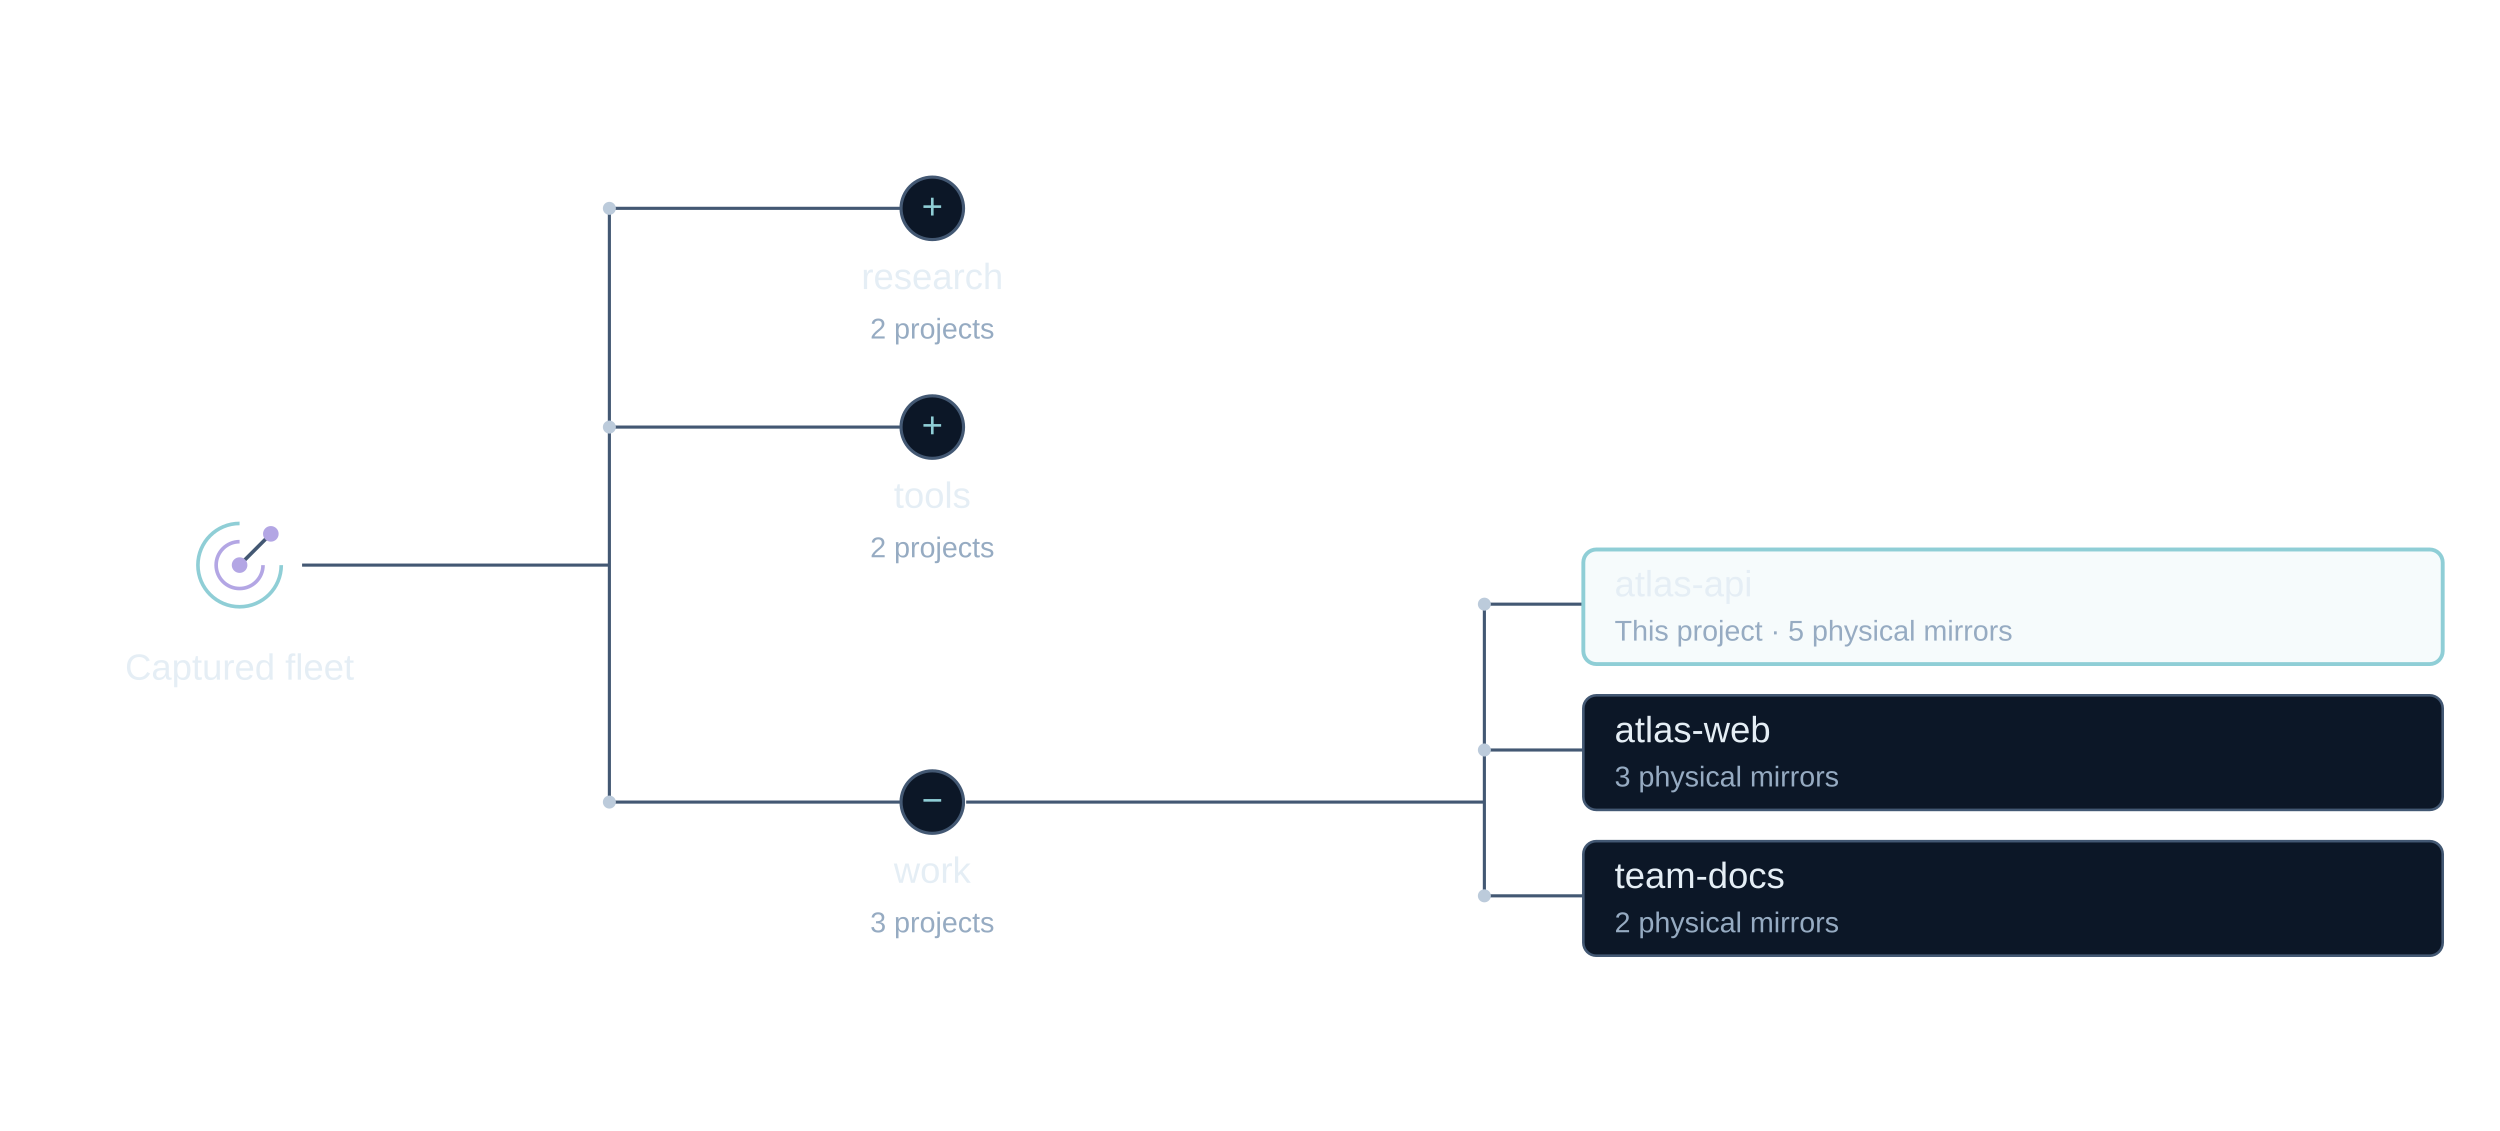
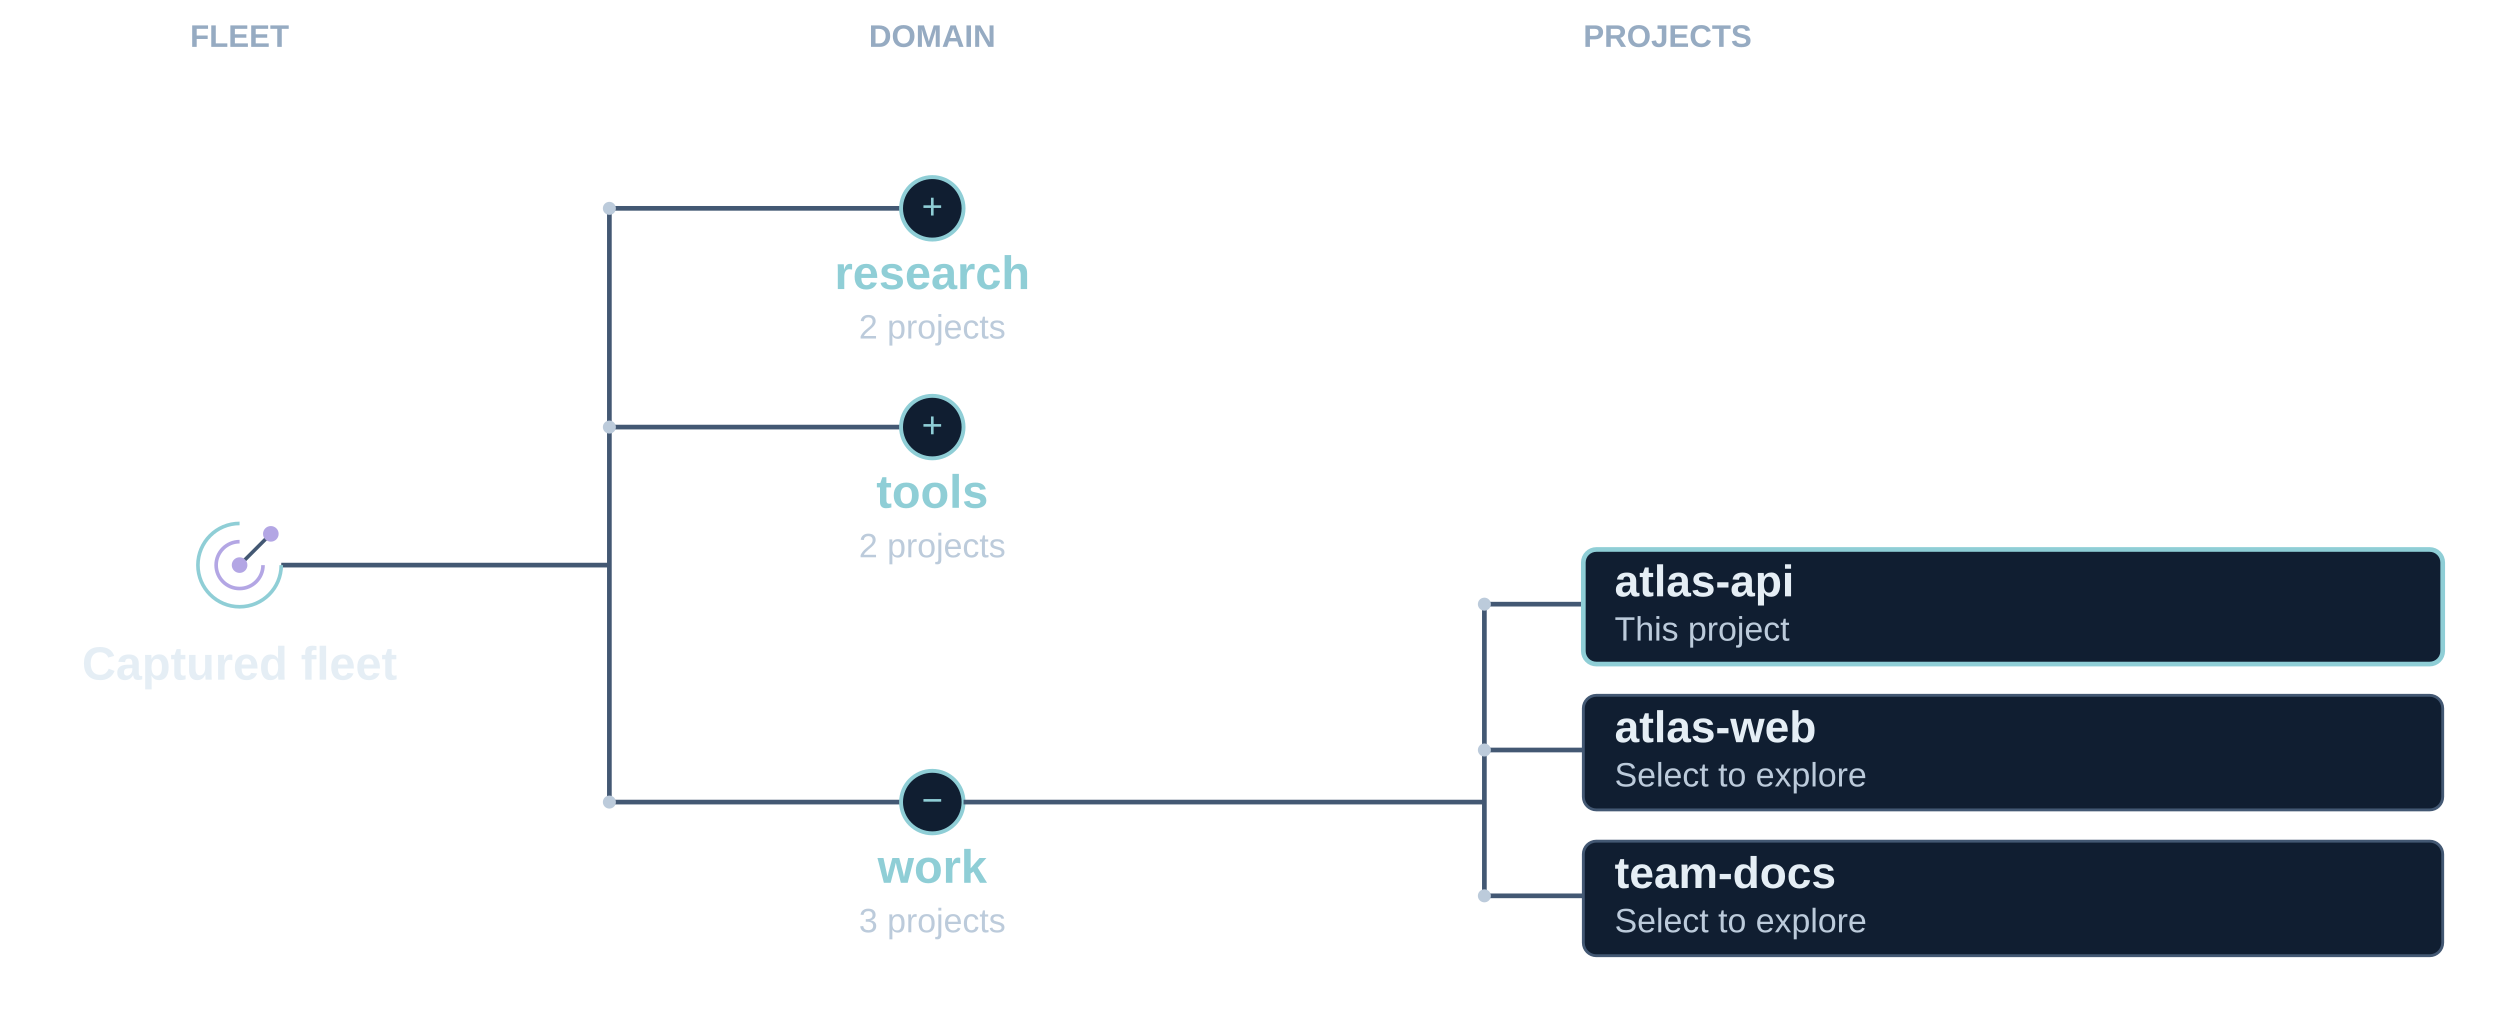
- <svg xmlns="http://www.w3.org/2000/svg" id="net" viewBox="0 0 960 434" role="group" aria-label="Captured shared-memory topology" class="hierarchy-map" data-viewport="1440" style="fill: rgb(0, 0, 0); stroke: none; stroke-width: 1px; stroke-dasharray: none; stroke-opacity: 1; font-family: &quot;Avenir Next&quot;, &quot;Segoe UI&quot;, Verdana, Arial, sans-serif; font-size: 14px; font-style: normal; font-weight: 400; text-anchor: start; opacity: 1; background: rgb(12, 23, 39);" width="960" height="434">
-   <path d="M 116 217 H 234" class="hierarchy-branch structure-edge aggregate-branch" data-aggregate="true" style="fill:none;stroke:rgb(67, 88, 115);stroke-width:1.2px;stroke-dasharray:none;stroke-opacity:1;font-family:&quot;Avenir Next&quot;, &quot;Segoe UI&quot;, Verdana, Arial, sans-serif;font-size:14px;font-style:normal;font-weight:400;text-anchor:start;opacity:1" />
-   <path d="M 234 80 V 308" class="hierarchy-branch structure-edge aggregate-branch" data-aggregate="true" style="fill:none;stroke:rgb(67, 88, 115);stroke-width:1.2px;stroke-dasharray:none;stroke-opacity:1;font-family:&quot;Avenir Next&quot;, &quot;Segoe UI&quot;, Verdana, Arial, sans-serif;font-size:14px;font-style:normal;font-weight:400;text-anchor:start;opacity:1" />
+ <svg xmlns="http://www.w3.org/2000/svg" id="net" viewBox="0 0 960 391" role="group" aria-label="Captured shared-memory topology" class="hierarchy-map" data-focus-mode="pointer" data-kind="fleet" data-viewport="1440" style="fill: rgb(0, 0, 0); stroke: none; stroke-width: 1px; stroke-dasharray: none; stroke-opacity: 1; font-family: &quot;Avenir Next&quot;, &quot;Segoe UI&quot;, Verdana, Arial, sans-serif; font-size: 14px; font-style: normal; font-weight: 400; text-anchor: start; opacity: 1; background: rgb(12, 23, 39);" width="960" height="391">
+   <text x="92" y="18" class="rank-label" text-anchor="middle" style="fill:rgb(150, 171, 194);stroke:none;stroke-width:1px;stroke-dasharray:none;stroke-opacity:1;font-family:&quot;Avenir Next&quot;, &quot;Segoe UI&quot;, Verdana, Arial, sans-serif;font-size:12px;font-style:normal;font-weight:700;text-anchor:middle;opacity:1">FLEET</text>
+   <text x="358" y="18" class="rank-label" text-anchor="middle" style="fill:rgb(150, 171, 194);stroke:none;stroke-width:1px;stroke-dasharray:none;stroke-opacity:1;font-family:&quot;Avenir Next&quot;, &quot;Segoe UI&quot;, Verdana, Arial, sans-serif;font-size:12px;font-style:normal;font-weight:700;text-anchor:middle;opacity:1">DOMAIN</text>
+   <text x="608" y="18" class="rank-label" style="fill:rgb(150, 171, 194);stroke:none;stroke-width:1px;stroke-dasharray:none;stroke-opacity:1;font-family:&quot;Avenir Next&quot;, &quot;Segoe UI&quot;, Verdana, Arial, sans-serif;font-size:12px;font-style:normal;font-weight:700;text-anchor:start;opacity:1">PROJECTS</text>
+   <path d="M 108 217 H 234" class="hierarchy-branch structure-edge aggregate-branch" data-aggregate="true" style="fill:none;stroke:rgb(67, 88, 115);stroke-width:1.8px;stroke-dasharray:none;stroke-opacity:1;font-family:&quot;Avenir Next&quot;, &quot;Segoe UI&quot;, Verdana, Arial, sans-serif;font-size:14px;font-style:normal;font-weight:400;text-anchor:start;opacity:1" />
+   <path d="M 234 80 V 308" class="hierarchy-branch structure-edge aggregate-branch" data-aggregate="true" style="fill:none;stroke:rgb(67, 88, 115);stroke-width:1.8px;stroke-dasharray:none;stroke-opacity:1;font-family:&quot;Avenir Next&quot;, &quot;Segoe UI&quot;, Verdana, Arial, sans-serif;font-size:14px;font-style:normal;font-weight:400;text-anchor:start;opacity:1" />
  <g class="network-root" data-key="root" tabindex="0" role="button" aria-label="Return to captured fleet" style="fill:rgb(0, 0, 0);stroke:none;stroke-width:1px;stroke-dasharray:none;stroke-opacity:1;font-family:&quot;Avenir Next&quot;, &quot;Segoe UI&quot;, Verdana, Arial, sans-serif;font-size:14px;font-style:normal;font-weight:400;text-anchor:start;opacity:1">
    <g transform="translate(72 197)" style="fill:rgb(0, 0, 0);stroke:none;stroke-width:1px;stroke-dasharray:none;stroke-opacity:1;font-family:&quot;Avenir Next&quot;, &quot;Segoe UI&quot;, Verdana, Arial, sans-serif;font-size:14px;font-style:normal;font-weight:400;text-anchor:start;opacity:1">
      <path d="M20 4A16 16 0 1 0 36 20" class="orbit" style="fill:none;stroke:rgb(143, 206, 214);stroke-width:1.4px;stroke-dasharray:none;stroke-opacity:1;font-family:&quot;Avenir Next&quot;, &quot;Segoe UI&quot;, Verdana, Arial, sans-serif;font-size:14px;font-style:normal;font-weight:400;text-anchor:start;opacity:1" />
      <path d="M20 11a9 9 0 1 0 9 9" class="orbit" style="fill:none;stroke:rgb(179, 166, 228);stroke-width:1.4px;stroke-dasharray:none;stroke-opacity:1;font-family:&quot;Avenir Next&quot;, &quot;Segoe UI&quot;, Verdana, Arial, sans-serif;font-size:14px;font-style:normal;font-weight:400;text-anchor:start;opacity:1" />
      <path d="M20 20 32 8" class="orbit" style="fill:none;stroke:rgb(67, 88, 115);stroke-width:1.4px;stroke-dasharray:none;stroke-opacity:1;font-family:&quot;Avenir Next&quot;, &quot;Segoe UI&quot;, Verdana, Arial, sans-serif;font-size:14px;font-style:normal;font-weight:400;text-anchor:start;opacity:1" />
      <circle cx="20" cy="20" r="3" class="core" style="fill:rgb(179, 166, 228);stroke:none;stroke-width:1px;stroke-dasharray:none;stroke-opacity:1;font-family:&quot;Avenir Next&quot;, &quot;Segoe UI&quot;, Verdana, Arial, sans-serif;font-size:14px;font-style:normal;font-weight:400;text-anchor:start;opacity:1" />
      <circle cx="32" cy="8" r="3" class="core" style="fill:rgb(179, 166, 228);stroke:none;stroke-width:1px;stroke-dasharray:none;stroke-opacity:1;font-family:&quot;Avenir Next&quot;, &quot;Segoe UI&quot;, Verdana, Arial, sans-serif;font-size:14px;font-style:normal;font-weight:400;text-anchor:start;opacity:1" />
    </g>
-     <text x="92" y="261" class="root-label" text-anchor="middle" style="fill:rgb(229, 238, 245);stroke:none;stroke-width:1px;stroke-dasharray:none;stroke-opacity:1;font-family:&quot;Avenir Next&quot;, &quot;Segoe UI&quot;, Verdana, Arial, sans-serif;font-size:14px;font-style:normal;font-weight:500;text-anchor:middle;opacity:1">Captured fleet</text>
+     <text x="92" y="261" class="root-label" text-anchor="middle" style="fill:rgb(229, 238, 245);stroke:none;stroke-width:1px;stroke-dasharray:none;stroke-opacity:1;font-family:&quot;Avenir Next&quot;, &quot;Segoe UI&quot;, Verdana, Arial, sans-serif;font-size:18px;font-style:normal;font-weight:700;text-anchor:middle;opacity:1">Captured fleet</text>
  </g>
-   <path d="M 234 80 H 346" class="hierarchy-branch structure-edge" data-aggregate="false" style="fill:none;stroke:rgb(67, 88, 115);stroke-width:1.2px;stroke-dasharray:none;stroke-opacity:1;font-family:&quot;Avenir Next&quot;, &quot;Segoe UI&quot;, Verdana, Arial, sans-serif;font-size:14px;font-style:normal;font-weight:400;text-anchor:start;opacity:1" />
+   <path d="M 234 80 H 346" class="hierarchy-branch structure-edge" data-aggregate="false" style="fill:none;stroke:rgb(67, 88, 115);stroke-width:1.8px;stroke-dasharray:none;stroke-opacity:1;font-family:&quot;Avenir Next&quot;, &quot;Segoe UI&quot;, Verdana, Arial, sans-serif;font-size:14px;font-style:normal;font-weight:400;text-anchor:start;opacity:1" />
  <circle cx="234" cy="80" r="2.5" class="aggregate-junction" style="fill:rgb(188, 203, 219);stroke:none;stroke-width:1px;stroke-dasharray:none;stroke-opacity:1;font-family:&quot;Avenir Next&quot;, &quot;Segoe UI&quot;, Verdana, Arial, sans-serif;font-size:14px;font-style:normal;font-weight:400;text-anchor:start;opacity:1" />
  <g class="domain-junction" data-domain="research" data-key="domain:research" aria-expanded="false" tabindex="0" role="button" aria-label="research / 2 projects / expand" style="fill:rgb(0, 0, 0);stroke:none;stroke-width:1px;stroke-dasharray:none;stroke-opacity:1;font-family:&quot;Avenir Next&quot;, &quot;Segoe UI&quot;, Verdana, Arial, sans-serif;font-size:14px;font-style:normal;font-weight:400;text-anchor:start;opacity:1">
-     <circle cx="358" cy="80" r="12" style="fill:rgb(12, 23, 39);stroke:rgb(67, 88, 115);stroke-width:1.2px;stroke-dasharray:none;stroke-opacity:1;font-family:&quot;Avenir Next&quot;, &quot;Segoe UI&quot;, Verdana, Arial, sans-serif;font-size:14px;font-style:normal;font-weight:400;text-anchor:start;opacity:1" />
+     <circle cx="358" cy="80" r="12" style="fill:rgb(16, 30, 49);stroke:rgb(143, 206, 214);stroke-width:1.5px;stroke-dasharray:none;stroke-opacity:1;font-family:&quot;Avenir Next&quot;, &quot;Segoe UI&quot;, Verdana, Arial, sans-serif;font-size:14px;font-style:normal;font-weight:400;text-anchor:start;opacity:1" />
    <text x="358" y="84" class="domain-toggle" text-anchor="middle" style="fill:rgb(143, 206, 214);stroke:none;stroke-width:1px;stroke-dasharray:none;stroke-opacity:1;font-family:&quot;Avenir Next&quot;, &quot;Segoe UI&quot;, Verdana, Arial, sans-serif;font-size:14px;font-style:normal;font-weight:400;text-anchor:middle;opacity:1">+</text>
-     <text x="358" y="111" class="domain-label" text-anchor="middle" style="fill:rgb(229, 238, 245);stroke:none;stroke-width:1px;stroke-dasharray:none;stroke-opacity:1;font-family:&quot;Avenir Next&quot;, &quot;Segoe UI&quot;, Verdana, Arial, sans-serif;font-size:14px;font-style:normal;font-weight:500;text-anchor:middle;opacity:1">research</text>
-     <text x="358" y="130" class="domain-count" text-anchor="middle" style="fill:rgb(150, 171, 194);stroke:none;stroke-width:1px;stroke-dasharray:none;stroke-opacity:1;font-family:&quot;Avenir Next&quot;, &quot;Segoe UI&quot;, Verdana, Arial, sans-serif;font-size:11px;font-style:normal;font-weight:400;text-anchor:middle;opacity:1">2 projects</text>
+     <text x="358" y="111" class="domain-label" text-anchor="middle" style="fill:rgb(143, 206, 214);stroke:none;stroke-width:1px;stroke-dasharray:none;stroke-opacity:1;font-family:&quot;Avenir Next&quot;, &quot;Segoe UI&quot;, Verdana, Arial, sans-serif;font-size:18px;font-style:normal;font-weight:700;text-anchor:middle;opacity:1">research</text>
+     <text x="358" y="130" class="domain-count" text-anchor="middle" style="fill:rgb(188, 203, 219);stroke:none;stroke-width:1px;stroke-dasharray:none;stroke-opacity:1;font-family:&quot;Avenir Next&quot;, &quot;Segoe UI&quot;, Verdana, Arial, sans-serif;font-size:13px;font-style:normal;font-weight:400;text-anchor:middle;opacity:1">2 projects</text>
  </g>
-   <path d="M 234 164 H 346" class="hierarchy-branch structure-edge" data-aggregate="false" style="fill:none;stroke:rgb(67, 88, 115);stroke-width:1.2px;stroke-dasharray:none;stroke-opacity:1;font-family:&quot;Avenir Next&quot;, &quot;Segoe UI&quot;, Verdana, Arial, sans-serif;font-size:14px;font-style:normal;font-weight:400;text-anchor:start;opacity:1" />
+   <path d="M 234 164 H 346" class="hierarchy-branch structure-edge" data-aggregate="false" style="fill:none;stroke:rgb(67, 88, 115);stroke-width:1.8px;stroke-dasharray:none;stroke-opacity:1;font-family:&quot;Avenir Next&quot;, &quot;Segoe UI&quot;, Verdana, Arial, sans-serif;font-size:14px;font-style:normal;font-weight:400;text-anchor:start;opacity:1" />
  <circle cx="234" cy="164" r="2.5" class="aggregate-junction" style="fill:rgb(188, 203, 219);stroke:none;stroke-width:1px;stroke-dasharray:none;stroke-opacity:1;font-family:&quot;Avenir Next&quot;, &quot;Segoe UI&quot;, Verdana, Arial, sans-serif;font-size:14px;font-style:normal;font-weight:400;text-anchor:start;opacity:1" />
  <g class="domain-junction" data-domain="tools" data-key="domain:tools" aria-expanded="false" tabindex="0" role="button" aria-label="tools / 2 projects / expand" style="fill:rgb(0, 0, 0);stroke:none;stroke-width:1px;stroke-dasharray:none;stroke-opacity:1;font-family:&quot;Avenir Next&quot;, &quot;Segoe UI&quot;, Verdana, Arial, sans-serif;font-size:14px;font-style:normal;font-weight:400;text-anchor:start;opacity:1">
-     <circle cx="358" cy="164" r="12" style="fill:rgb(12, 23, 39);stroke:rgb(67, 88, 115);stroke-width:1.2px;stroke-dasharray:none;stroke-opacity:1;font-family:&quot;Avenir Next&quot;, &quot;Segoe UI&quot;, Verdana, Arial, sans-serif;font-size:14px;font-style:normal;font-weight:400;text-anchor:start;opacity:1" />
+     <circle cx="358" cy="164" r="12" style="fill:rgb(16, 30, 49);stroke:rgb(143, 206, 214);stroke-width:1.5px;stroke-dasharray:none;stroke-opacity:1;font-family:&quot;Avenir Next&quot;, &quot;Segoe UI&quot;, Verdana, Arial, sans-serif;font-size:14px;font-style:normal;font-weight:400;text-anchor:start;opacity:1" />
    <text x="358" y="168" class="domain-toggle" text-anchor="middle" style="fill:rgb(143, 206, 214);stroke:none;stroke-width:1px;stroke-dasharray:none;stroke-opacity:1;font-family:&quot;Avenir Next&quot;, &quot;Segoe UI&quot;, Verdana, Arial, sans-serif;font-size:14px;font-style:normal;font-weight:400;text-anchor:middle;opacity:1">+</text>
-     <text x="358" y="195" class="domain-label" text-anchor="middle" style="fill:rgb(229, 238, 245);stroke:none;stroke-width:1px;stroke-dasharray:none;stroke-opacity:1;font-family:&quot;Avenir Next&quot;, &quot;Segoe UI&quot;, Verdana, Arial, sans-serif;font-size:14px;font-style:normal;font-weight:500;text-anchor:middle;opacity:1">tools</text>
-     <text x="358" y="214" class="domain-count" text-anchor="middle" style="fill:rgb(150, 171, 194);stroke:none;stroke-width:1px;stroke-dasharray:none;stroke-opacity:1;font-family:&quot;Avenir Next&quot;, &quot;Segoe UI&quot;, Verdana, Arial, sans-serif;font-size:11px;font-style:normal;font-weight:400;text-anchor:middle;opacity:1">2 projects</text>
+     <text x="358" y="195" class="domain-label" text-anchor="middle" style="fill:rgb(143, 206, 214);stroke:none;stroke-width:1px;stroke-dasharray:none;stroke-opacity:1;font-family:&quot;Avenir Next&quot;, &quot;Segoe UI&quot;, Verdana, Arial, sans-serif;font-size:18px;font-style:normal;font-weight:700;text-anchor:middle;opacity:1">tools</text>
+     <text x="358" y="214" class="domain-count" text-anchor="middle" style="fill:rgb(188, 203, 219);stroke:none;stroke-width:1px;stroke-dasharray:none;stroke-opacity:1;font-family:&quot;Avenir Next&quot;, &quot;Segoe UI&quot;, Verdana, Arial, sans-serif;font-size:13px;font-style:normal;font-weight:400;text-anchor:middle;opacity:1">2 projects</text>
  </g>
-   <path d="M 234 308 H 346" class="hierarchy-branch structure-edge" data-aggregate="false" style="fill:none;stroke:rgb(67, 88, 115);stroke-width:1.2px;stroke-dasharray:none;stroke-opacity:1;font-family:&quot;Avenir Next&quot;, &quot;Segoe UI&quot;, Verdana, Arial, sans-serif;font-size:14px;font-style:normal;font-weight:400;text-anchor:start;opacity:1" />
+   <path d="M 234 308 H 346" class="hierarchy-branch structure-edge" data-aggregate="false" style="fill:none;stroke:rgb(67, 88, 115);stroke-width:1.8px;stroke-dasharray:none;stroke-opacity:1;font-family:&quot;Avenir Next&quot;, &quot;Segoe UI&quot;, Verdana, Arial, sans-serif;font-size:14px;font-style:normal;font-weight:400;text-anchor:start;opacity:1" />
  <circle cx="234" cy="308" r="2.5" class="aggregate-junction" style="fill:rgb(188, 203, 219);stroke:none;stroke-width:1px;stroke-dasharray:none;stroke-opacity:1;font-family:&quot;Avenir Next&quot;, &quot;Segoe UI&quot;, Verdana, Arial, sans-serif;font-size:14px;font-style:normal;font-weight:400;text-anchor:start;opacity:1" />
  <g class="domain-junction" data-domain="work" data-key="domain:work" aria-expanded="true" tabindex="0" role="button" aria-label="work / 3 projects / collapse" style="fill:rgb(0, 0, 0);stroke:none;stroke-width:1px;stroke-dasharray:none;stroke-opacity:1;font-family:&quot;Avenir Next&quot;, &quot;Segoe UI&quot;, Verdana, Arial, sans-serif;font-size:14px;font-style:normal;font-weight:400;text-anchor:start;opacity:1">
-     <circle cx="358" cy="308" r="12" style="fill:rgb(12, 23, 39);stroke:rgb(67, 88, 115);stroke-width:1.2px;stroke-dasharray:none;stroke-opacity:1;font-family:&quot;Avenir Next&quot;, &quot;Segoe UI&quot;, Verdana, Arial, sans-serif;font-size:14px;font-style:normal;font-weight:400;text-anchor:start;opacity:1" />
+     <circle cx="358" cy="308" r="12" style="fill:rgb(16, 30, 49);stroke:rgb(143, 206, 214);stroke-width:1.5px;stroke-dasharray:none;stroke-opacity:1;font-family:&quot;Avenir Next&quot;, &quot;Segoe UI&quot;, Verdana, Arial, sans-serif;font-size:14px;font-style:normal;font-weight:400;text-anchor:start;opacity:1" />
    <text x="358" y="312" class="domain-toggle" text-anchor="middle" style="fill:rgb(143, 206, 214);stroke:none;stroke-width:1px;stroke-dasharray:none;stroke-opacity:1;font-family:&quot;Avenir Next&quot;, &quot;Segoe UI&quot;, Verdana, Arial, sans-serif;font-size:14px;font-style:normal;font-weight:400;text-anchor:middle;opacity:1">−</text>
-     <text x="358" y="339" class="domain-label" text-anchor="middle" style="fill:rgb(229, 238, 245);stroke:none;stroke-width:1px;stroke-dasharray:none;stroke-opacity:1;font-family:&quot;Avenir Next&quot;, &quot;Segoe UI&quot;, Verdana, Arial, sans-serif;font-size:14px;font-style:normal;font-weight:500;text-anchor:middle;opacity:1">work</text>
-     <text x="358" y="358" class="domain-count" text-anchor="middle" style="fill:rgb(150, 171, 194);stroke:none;stroke-width:1px;stroke-dasharray:none;stroke-opacity:1;font-family:&quot;Avenir Next&quot;, &quot;Segoe UI&quot;, Verdana, Arial, sans-serif;font-size:11px;font-style:normal;font-weight:400;text-anchor:middle;opacity:1">3 projects</text>
+     <text x="358" y="339" class="domain-label" text-anchor="middle" style="fill:rgb(143, 206, 214);stroke:none;stroke-width:1px;stroke-dasharray:none;stroke-opacity:1;font-family:&quot;Avenir Next&quot;, &quot;Segoe UI&quot;, Verdana, Arial, sans-serif;font-size:18px;font-style:normal;font-weight:700;text-anchor:middle;opacity:1">work</text>
+     <text x="358" y="358" class="domain-count" text-anchor="middle" style="fill:rgb(188, 203, 219);stroke:none;stroke-width:1px;stroke-dasharray:none;stroke-opacity:1;font-family:&quot;Avenir Next&quot;, &quot;Segoe UI&quot;, Verdana, Arial, sans-serif;font-size:13px;font-style:normal;font-weight:400;text-anchor:middle;opacity:1">3 projects</text>
  </g>
-   <path d="M 371 308 H 570" class="hierarchy-branch structure-edge aggregate-branch" data-aggregate="true" style="fill:none;stroke:rgb(67, 88, 115);stroke-width:1.2px;stroke-dasharray:none;stroke-opacity:1;font-family:&quot;Avenir Next&quot;, &quot;Segoe UI&quot;, Verdana, Arial, sans-serif;font-size:14px;font-style:normal;font-weight:400;text-anchor:start;opacity:1" />
-   <path d="M 570 232 V 344" class="hierarchy-branch structure-edge aggregate-branch" data-aggregate="true" style="fill:none;stroke:rgb(67, 88, 115);stroke-width:1.2px;stroke-dasharray:none;stroke-opacity:1;font-family:&quot;Avenir Next&quot;, &quot;Segoe UI&quot;, Verdana, Arial, sans-serif;font-size:14px;font-style:normal;font-weight:400;text-anchor:start;opacity:1" />
-   <path d="M 570 232 H 608" class="hierarchy-branch structure-edge" data-aggregate="false" style="fill:none;stroke:rgb(67, 88, 115);stroke-width:1.2px;stroke-dasharray:none;stroke-opacity:1;font-family:&quot;Avenir Next&quot;, &quot;Segoe UI&quot;, Verdana, Arial, sans-serif;font-size:14px;font-style:normal;font-weight:400;text-anchor:start;opacity:1" />
+   <path d="M 370 308 H 570" class="hierarchy-branch structure-edge aggregate-branch" data-aggregate="true" style="fill:none;stroke:rgb(67, 88, 115);stroke-width:1.8px;stroke-dasharray:none;stroke-opacity:1;font-family:&quot;Avenir Next&quot;, &quot;Segoe UI&quot;, Verdana, Arial, sans-serif;font-size:14px;font-style:normal;font-weight:400;text-anchor:start;opacity:1" />
+   <path d="M 570 232 V 344" class="hierarchy-branch structure-edge aggregate-branch" data-aggregate="true" style="fill:none;stroke:rgb(67, 88, 115);stroke-width:1.8px;stroke-dasharray:none;stroke-opacity:1;font-family:&quot;Avenir Next&quot;, &quot;Segoe UI&quot;, Verdana, Arial, sans-serif;font-size:14px;font-style:normal;font-weight:400;text-anchor:start;opacity:1" />
+   <path d="M 570 232 H 608" class="hierarchy-branch structure-edge" data-aggregate="false" style="fill:none;stroke:rgb(67, 88, 115);stroke-width:1.8px;stroke-dasharray:none;stroke-opacity:1;font-family:&quot;Avenir Next&quot;, &quot;Segoe UI&quot;, Verdana, Arial, sans-serif;font-size:14px;font-style:normal;font-weight:400;text-anchor:start;opacity:1" />
  <circle cx="570" cy="232" r="2.5" class="aggregate-junction" style="fill:rgb(188, 203, 219);stroke:none;stroke-width:1px;stroke-dasharray:none;stroke-opacity:1;font-family:&quot;Avenir Next&quot;, &quot;Segoe UI&quot;, Verdana, Arial, sans-serif;font-size:14px;font-style:normal;font-weight:400;text-anchor:start;opacity:1" />
  <g class="net-node" data-node="atlas-api" data-sid="sample-atlas-api" data-key="project:0" data-current="true" tabindex="0" role="button" aria-label="atlas-api / inspect captured project" style="fill:rgb(0, 0, 0);stroke:none;stroke-width:1px;stroke-dasharray:none;stroke-opacity:1;font-family:&quot;Avenir Next&quot;, &quot;Segoe UI&quot;, Verdana, Arial, sans-serif;font-size:14px;font-style:normal;font-weight:400;text-anchor:start;opacity:1">
-     <rect x="608" y="211" width="330" height="44" rx="5" style="fill:rgba(143, 206, 214, 0.08);stroke:rgb(143, 206, 214);stroke-width:1.5px;stroke-dasharray:none;stroke-opacity:1;font-family:&quot;Avenir Next&quot;, &quot;Segoe UI&quot;, Verdana, Arial, sans-serif;font-size:14px;font-style:normal;font-weight:400;text-anchor:start;opacity:1" />
-     <text x="620" y="229" class="project-label" style="fill:rgb(229, 238, 245);stroke:none;stroke-width:1px;stroke-dasharray:none;stroke-opacity:1;font-family:&quot;Avenir Next&quot;, &quot;Segoe UI&quot;, Verdana, Arial, sans-serif;font-size:14px;font-style:normal;font-weight:500;text-anchor:start;opacity:1">atlas-api</text>
-     <text x="620" y="246" class="project-meta" style="fill:rgb(150, 171, 194);stroke:none;stroke-width:1px;stroke-dasharray:none;stroke-opacity:1;font-family:&quot;Avenir Next&quot;, &quot;Segoe UI&quot;, Verdana, Arial, sans-serif;font-size:11px;font-style:normal;font-weight:400;text-anchor:start;opacity:1">This project · 5 physical mirrors</text>
+     <rect x="608" y="211" width="330" height="44" rx="5" style="fill:rgb(16, 30, 49);stroke:rgb(143, 206, 214);stroke-width:1.8px;stroke-dasharray:none;stroke-opacity:1;font-family:&quot;Avenir Next&quot;, &quot;Segoe UI&quot;, Verdana, Arial, sans-serif;font-size:14px;font-style:normal;font-weight:400;text-anchor:start;opacity:1" />
+     <text x="620" y="229" class="project-label" style="fill:rgb(229, 238, 245);stroke:none;stroke-width:1px;stroke-dasharray:none;stroke-opacity:1;font-family:&quot;Avenir Next&quot;, &quot;Segoe UI&quot;, Verdana, Arial, sans-serif;font-size:17px;font-style:normal;font-weight:600;text-anchor:start;opacity:1">atlas-api</text>
+     <text x="620" y="246" class="project-meta" style="fill:rgb(188, 203, 219);stroke:none;stroke-width:1px;stroke-dasharray:none;stroke-opacity:1;font-family:&quot;Avenir Next&quot;, &quot;Segoe UI&quot;, Verdana, Arial, sans-serif;font-size:13px;font-style:normal;font-weight:400;text-anchor:start;opacity:1">This project</text>
  </g>
-   <path d="M 570 288 H 608" class="hierarchy-branch structure-edge" data-aggregate="false" style="fill:none;stroke:rgb(67, 88, 115);stroke-width:1.2px;stroke-dasharray:none;stroke-opacity:1;font-family:&quot;Avenir Next&quot;, &quot;Segoe UI&quot;, Verdana, Arial, sans-serif;font-size:14px;font-style:normal;font-weight:400;text-anchor:start;opacity:1" />
+   <path d="M 570 288 H 608" class="hierarchy-branch structure-edge" data-aggregate="false" style="fill:none;stroke:rgb(67, 88, 115);stroke-width:1.8px;stroke-dasharray:none;stroke-opacity:1;font-family:&quot;Avenir Next&quot;, &quot;Segoe UI&quot;, Verdana, Arial, sans-serif;font-size:14px;font-style:normal;font-weight:400;text-anchor:start;opacity:1" />
  <circle cx="570" cy="288" r="2.5" class="aggregate-junction" style="fill:rgb(188, 203, 219);stroke:none;stroke-width:1px;stroke-dasharray:none;stroke-opacity:1;font-family:&quot;Avenir Next&quot;, &quot;Segoe UI&quot;, Verdana, Arial, sans-serif;font-size:14px;font-style:normal;font-weight:400;text-anchor:start;opacity:1" />
  <g class="net-node" data-node="atlas-web" data-sid="sample-atlas-web" data-key="project:1" data-current="false" tabindex="0" role="button" aria-label="atlas-web / inspect captured project" style="fill:rgb(0, 0, 0);stroke:none;stroke-width:1px;stroke-dasharray:none;stroke-opacity:1;font-family:&quot;Avenir Next&quot;, &quot;Segoe UI&quot;, Verdana, Arial, sans-serif;font-size:14px;font-style:normal;font-weight:400;text-anchor:start;opacity:1">
-     <rect x="608" y="267" width="330" height="44" rx="5" style="fill:rgb(12, 23, 39);stroke:rgb(67, 88, 115);stroke-width:1px;stroke-dasharray:none;stroke-opacity:1;font-family:&quot;Avenir Next&quot;, &quot;Segoe UI&quot;, Verdana, Arial, sans-serif;font-size:14px;font-style:normal;font-weight:400;text-anchor:start;opacity:1" />
-     <text x="620" y="285" class="project-label" style="fill:rgb(229, 238, 245);stroke:none;stroke-width:1px;stroke-dasharray:none;stroke-opacity:1;font-family:&quot;Avenir Next&quot;, &quot;Segoe UI&quot;, Verdana, Arial, sans-serif;font-size:14px;font-style:normal;font-weight:500;text-anchor:start;opacity:1">atlas-web</text>
-     <text x="620" y="302" class="project-meta" style="fill:rgb(150, 171, 194);stroke:none;stroke-width:1px;stroke-dasharray:none;stroke-opacity:1;font-family:&quot;Avenir Next&quot;, &quot;Segoe UI&quot;, Verdana, Arial, sans-serif;font-size:11px;font-style:normal;font-weight:400;text-anchor:start;opacity:1">3 physical mirrors</text>
+     <rect x="608" y="267" width="330" height="44" rx="5" style="fill:rgb(16, 30, 49);stroke:rgb(67, 88, 115);stroke-width:1.1px;stroke-dasharray:none;stroke-opacity:1;font-family:&quot;Avenir Next&quot;, &quot;Segoe UI&quot;, Verdana, Arial, sans-serif;font-size:14px;font-style:normal;font-weight:400;text-anchor:start;opacity:1" />
+     <text x="620" y="285" class="project-label" style="fill:rgb(229, 238, 245);stroke:none;stroke-width:1px;stroke-dasharray:none;stroke-opacity:1;font-family:&quot;Avenir Next&quot;, &quot;Segoe UI&quot;, Verdana, Arial, sans-serif;font-size:17px;font-style:normal;font-weight:600;text-anchor:start;opacity:1">atlas-web</text>
+     <text x="620" y="302" class="project-meta" style="fill:rgb(188, 203, 219);stroke:none;stroke-width:1px;stroke-dasharray:none;stroke-opacity:1;font-family:&quot;Avenir Next&quot;, &quot;Segoe UI&quot;, Verdana, Arial, sans-serif;font-size:13px;font-style:normal;font-weight:400;text-anchor:start;opacity:1">Select to explore</text>
  </g>
-   <path d="M 570 344 H 608" class="hierarchy-branch structure-edge" data-aggregate="false" style="fill:none;stroke:rgb(67, 88, 115);stroke-width:1.2px;stroke-dasharray:none;stroke-opacity:1;font-family:&quot;Avenir Next&quot;, &quot;Segoe UI&quot;, Verdana, Arial, sans-serif;font-size:14px;font-style:normal;font-weight:400;text-anchor:start;opacity:1" />
+   <path d="M 570 344 H 608" class="hierarchy-branch structure-edge" data-aggregate="false" style="fill:none;stroke:rgb(67, 88, 115);stroke-width:1.8px;stroke-dasharray:none;stroke-opacity:1;font-family:&quot;Avenir Next&quot;, &quot;Segoe UI&quot;, Verdana, Arial, sans-serif;font-size:14px;font-style:normal;font-weight:400;text-anchor:start;opacity:1" />
  <circle cx="570" cy="344" r="2.5" class="aggregate-junction" style="fill:rgb(188, 203, 219);stroke:none;stroke-width:1px;stroke-dasharray:none;stroke-opacity:1;font-family:&quot;Avenir Next&quot;, &quot;Segoe UI&quot;, Verdana, Arial, sans-serif;font-size:14px;font-style:normal;font-weight:400;text-anchor:start;opacity:1" />
  <g class="net-node" data-node="team-docs" data-sid="sample-team-docs" data-key="project:2" data-current="false" tabindex="0" role="button" aria-label="team-docs / inspect captured project" style="fill:rgb(0, 0, 0);stroke:none;stroke-width:1px;stroke-dasharray:none;stroke-opacity:1;font-family:&quot;Avenir Next&quot;, &quot;Segoe UI&quot;, Verdana, Arial, sans-serif;font-size:14px;font-style:normal;font-weight:400;text-anchor:start;opacity:1">
-     <rect x="608" y="323" width="330" height="44" rx="5" style="fill:rgb(12, 23, 39);stroke:rgb(67, 88, 115);stroke-width:1px;stroke-dasharray:none;stroke-opacity:1;font-family:&quot;Avenir Next&quot;, &quot;Segoe UI&quot;, Verdana, Arial, sans-serif;font-size:14px;font-style:normal;font-weight:400;text-anchor:start;opacity:1" />
-     <text x="620" y="341" class="project-label" style="fill:rgb(229, 238, 245);stroke:none;stroke-width:1px;stroke-dasharray:none;stroke-opacity:1;font-family:&quot;Avenir Next&quot;, &quot;Segoe UI&quot;, Verdana, Arial, sans-serif;font-size:14px;font-style:normal;font-weight:500;text-anchor:start;opacity:1">team-docs</text>
-     <text x="620" y="358" class="project-meta" style="fill:rgb(150, 171, 194);stroke:none;stroke-width:1px;stroke-dasharray:none;stroke-opacity:1;font-family:&quot;Avenir Next&quot;, &quot;Segoe UI&quot;, Verdana, Arial, sans-serif;font-size:11px;font-style:normal;font-weight:400;text-anchor:start;opacity:1">2 physical mirrors</text>
+     <rect x="608" y="323" width="330" height="44" rx="5" style="fill:rgb(16, 30, 49);stroke:rgb(67, 88, 115);stroke-width:1.1px;stroke-dasharray:none;stroke-opacity:1;font-family:&quot;Avenir Next&quot;, &quot;Segoe UI&quot;, Verdana, Arial, sans-serif;font-size:14px;font-style:normal;font-weight:400;text-anchor:start;opacity:1" />
+     <text x="620" y="341" class="project-label" style="fill:rgb(229, 238, 245);stroke:none;stroke-width:1px;stroke-dasharray:none;stroke-opacity:1;font-family:&quot;Avenir Next&quot;, &quot;Segoe UI&quot;, Verdana, Arial, sans-serif;font-size:17px;font-style:normal;font-weight:600;text-anchor:start;opacity:1">team-docs</text>
+     <text x="620" y="358" class="project-meta" style="fill:rgb(188, 203, 219);stroke:none;stroke-width:1px;stroke-dasharray:none;stroke-opacity:1;font-family:&quot;Avenir Next&quot;, &quot;Segoe UI&quot;, Verdana, Arial, sans-serif;font-size:13px;font-style:normal;font-weight:400;text-anchor:start;opacity:1">Select to explore</text>
  </g>
</svg>
